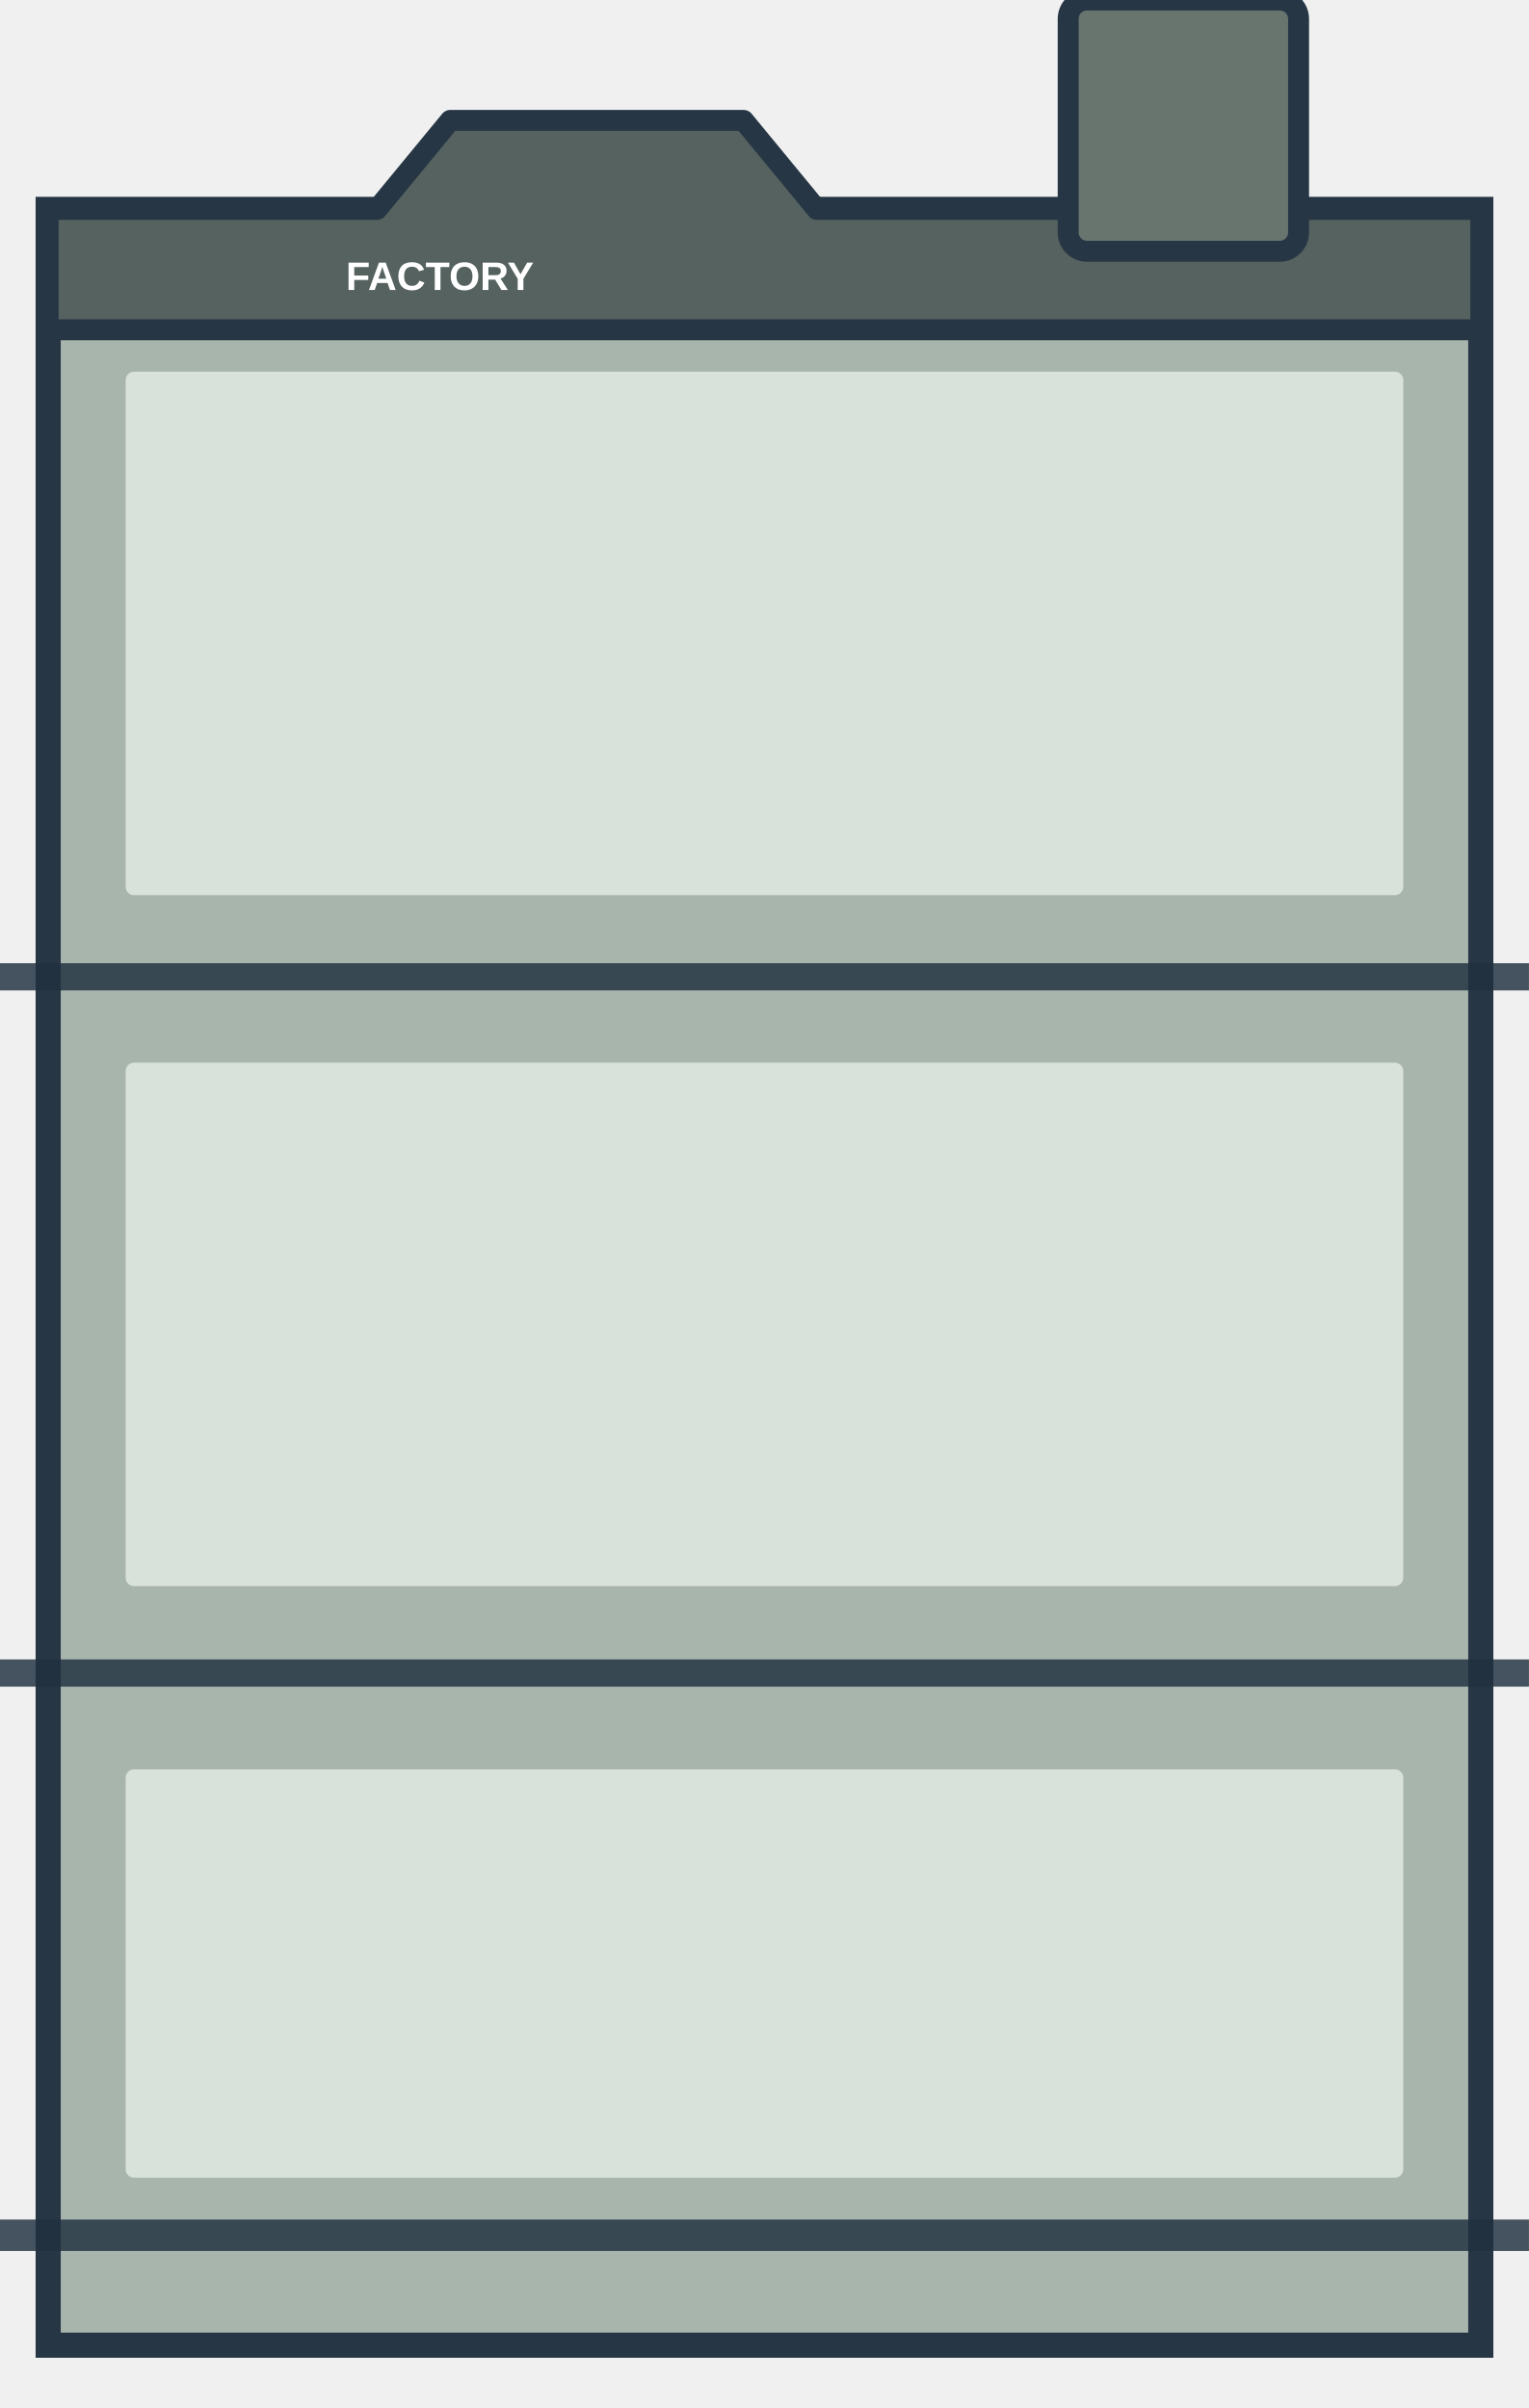
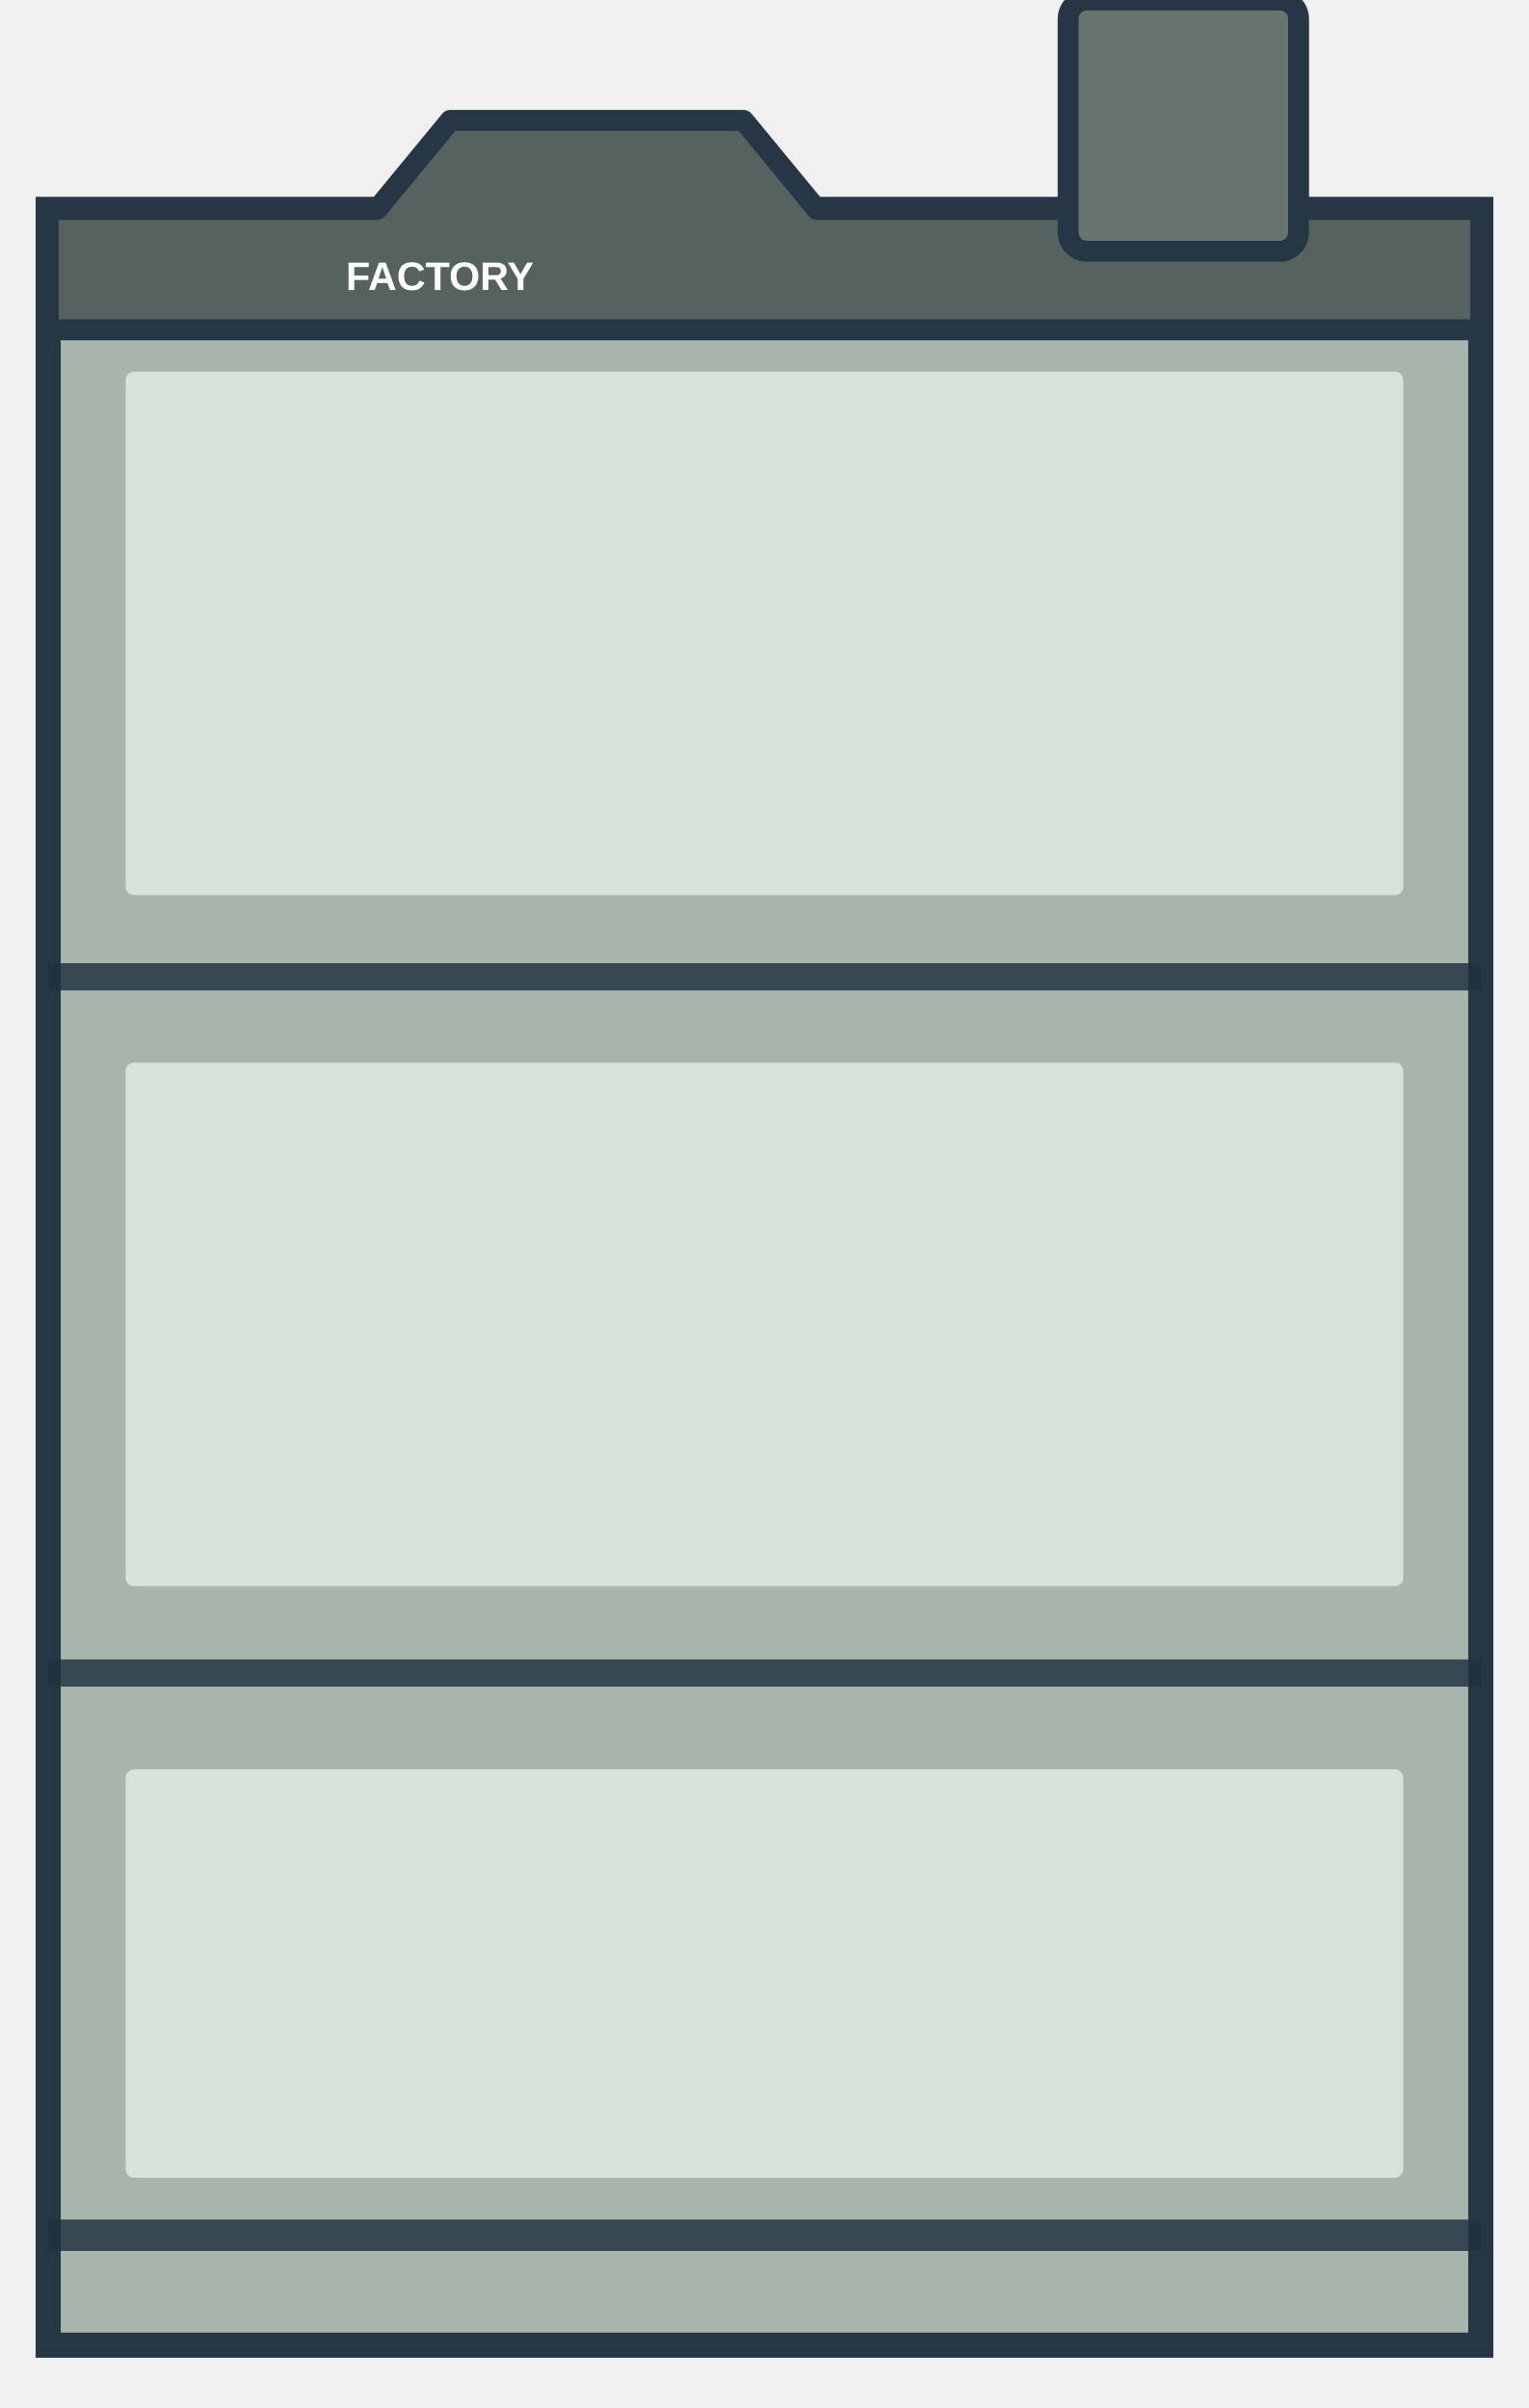
<svg xmlns="http://www.w3.org/2000/svg" width="1460" height="2300" viewBox="0 0 1460 2300">
  <path d="M46 200 H1414 V2240 H46 Z" fill="#a8b5ad" stroke="#263644" stroke-width="24" />
  <path d="M46 200 H360 L430 115 H710 L780 200 H1414 V315 H46 Z" fill="#55625f" stroke="#263644" stroke-width="20" stroke-linejoin="round" />
  <rect x="1020" y="0" width="220" height="240" rx="18" fill="#68756f" stroke="#263644" stroke-width="20" />
  <g fill="#dfe7e2" opacity=".88">
    <rect x="120" y="355" width="1220" height="500" rx="8" />
    <rect x="120" y="1015" width="1220" height="500" rx="8" />
    <rect x="120" y="1690" width="1220" height="390" rx="8" />
  </g>
  <g fill="#203040" opacity=".82">
-     <rect x="0" y="920" width="1460" height="26" />
-     <rect x="0" y="1585" width="1460" height="26" />
-     <rect x="0" y="2120" width="1460" height="30" />
+     <rect x="46" y="920" width="1368" height="26" />
+     <rect x="46" y="1585" width="1368" height="26" />
+     <rect x="46" y="2120" width="1368" height="30" />
  </g>
  <text x="420" y="277" text-anchor="middle" font-family="Arial" font-size="38" font-weight="700" fill="#fff">FACTORY</text>
</svg>
